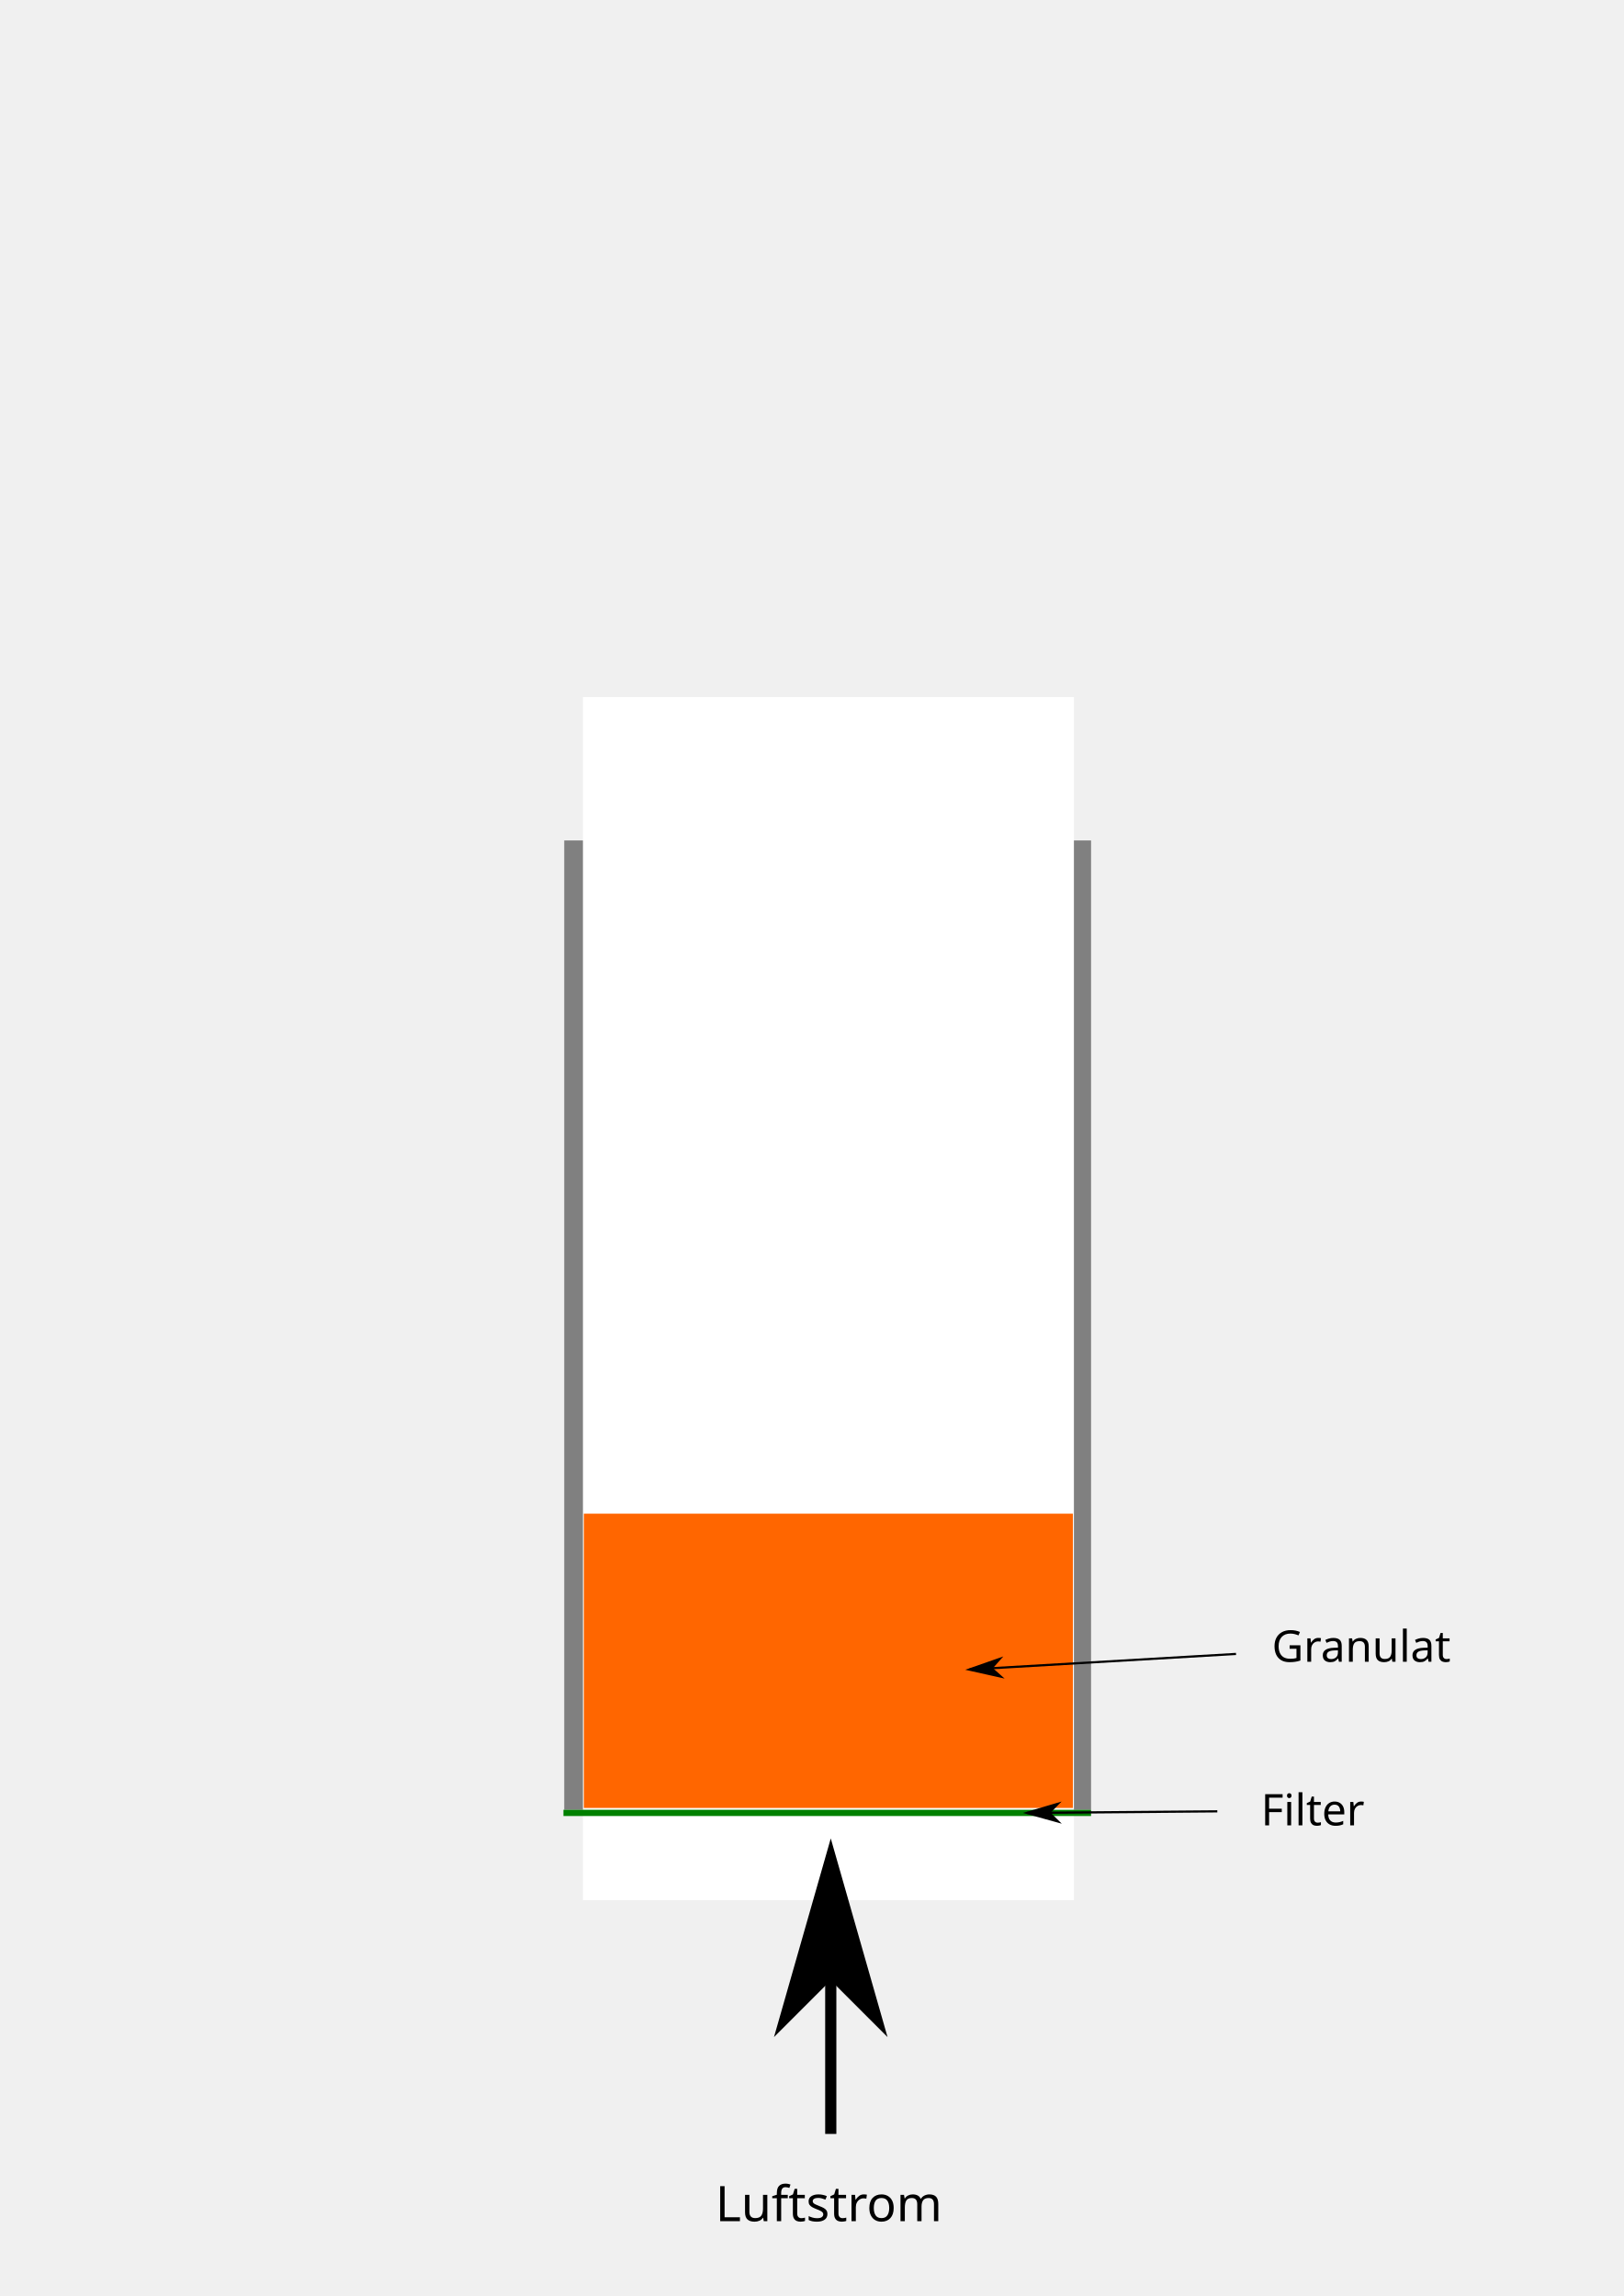
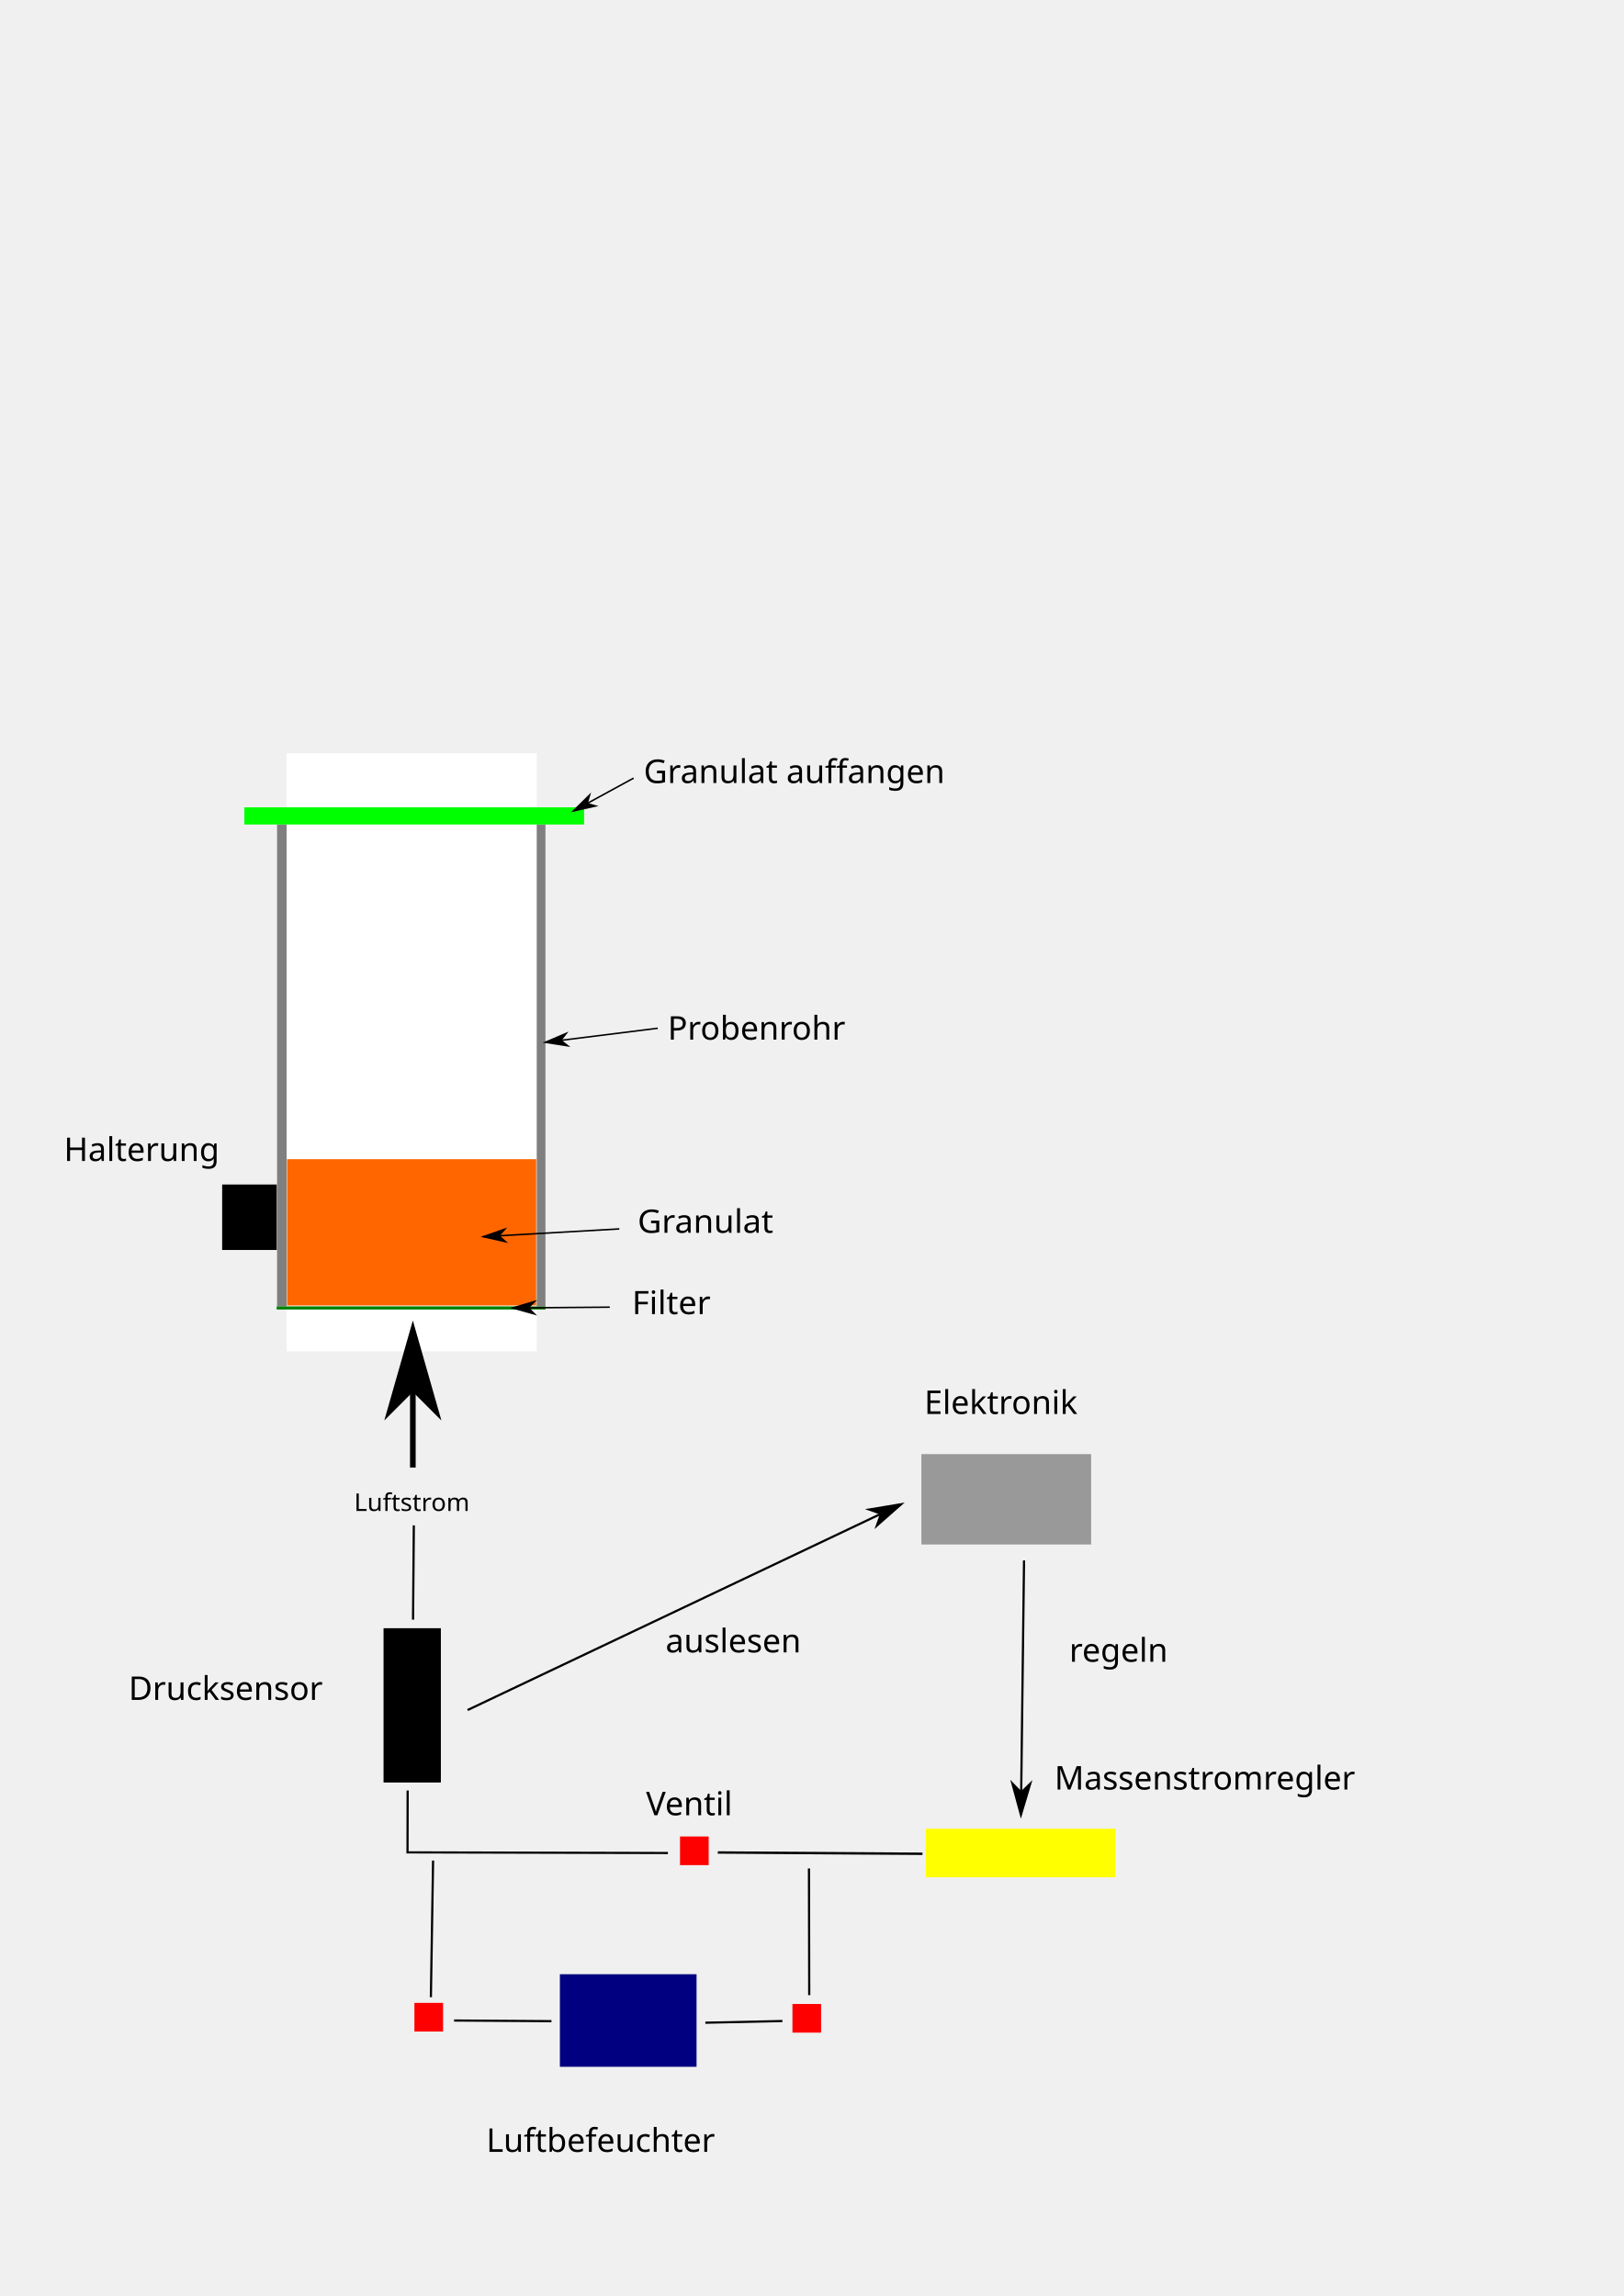
<svg xmlns="http://www.w3.org/2000/svg" width="210mm" height="297mm" viewBox="0 0 744.094 1052.362" id="svg2" version="1.1">
  <defs id="defs4">
+     <marker orient="auto" refY="0.0" refX="0.0" id="marker4585" style="overflow:visible;">
+       <path id="path4587" d="M 0.0,0.0 L 5.0,-5.0 L -12.5,0.0 L 5.0,5.0 L 0.0,0.0 z " style="fill-rule:evenodd;stroke:#000000;stroke-width:1pt;stroke-opacity:1;fill:#000000;fill-opacity:1" transform="scale(0.8) rotate(180) translate(12.5,0)" />
+     </marker>
+     <marker style="overflow:visible;" id="marker4525" refX="0.0" refY="0.0" orient="auto">
+       <path transform="scale(0.8) rotate(180) translate(12.5,0)" style="fill-rule:evenodd;stroke:#000000;stroke-width:1pt;stroke-opacity:1;fill:#000000;fill-opacity:1" d="M 0.0,0.0 L 5.0,-5.0 L -12.5,0.0 L 5.0,5.0 L 0.0,0.0 z " id="path4527" />
+     </marker>
+     <marker orient="auto" refY="0.0" refX="0.0" id="marker4309" style="overflow:visible;">
+       <path id="path4311" d="M 0.0,0.0 L 5.0,-5.0 L -12.5,0.0 L 5.0,5.0 L 0.0,0.0 z " style="fill-rule:evenodd;stroke:#000000;stroke-width:1pt;stroke-opacity:1;fill:#000000;fill-opacity:1" transform="scale(0.8) rotate(180) translate(12.5,0)" />
+     </marker>
+     <marker style="overflow:visible;" id="marker4261" refX="0.0" refY="0.0" orient="auto">
+       <path transform="scale(0.8) rotate(180) translate(12.5,0)" style="fill-rule:evenodd;stroke:#000000;stroke-width:1pt;stroke-opacity:1;fill:#000000;fill-opacity:1" d="M 0.0,0.0 L 5.0,-5.0 L -12.5,0.0 L 5.0,5.0 L 0.0,0.0 z " id="path4263" />
+     </marker>
    <marker orient="auto" refY="0.0" refX="0.0" id="marker4980" style="overflow:visible;">
      <path id="path4982" d="M 0.0,0.0 L 5.0,-5.0 L -12.5,0.0 L 5.0,5.0 L 0.0,0.0 z " style="fill-rule:evenodd;stroke:#000000;stroke-width:1pt;stroke-opacity:1;fill:#000000;fill-opacity:1" transform="scale(0.8) rotate(180) translate(12.5,0)" />
    </marker>
    <marker style="overflow:visible;" id="marker4944" refX="0.0" refY="0.0" orient="auto">
      <path transform="scale(0.8) rotate(180) translate(12.5,0)" style="fill-rule:evenodd;stroke:#000000;stroke-width:1pt;stroke-opacity:1;fill:#000000;fill-opacity:1" d="M 0.0,0.0 L 5.0,-5.0 L -12.5,0.0 L 5.0,5.0 L 0.0,0.0 z " id="path4946" />
    </marker>
    <marker orient="auto" refY="0.0" refX="0.0" id="Arrow1Lend" style="overflow:visible;">
      <path id="path4155" d="M 0.0,0.0 L 5.0,-5.0 L -12.5,0.0 L 5.0,5.0 L 0.0,0.0 z " style="fill-rule:evenodd;stroke:#000000;stroke-width:1pt;stroke-opacity:1;fill:#000000;fill-opacity:1" transform="scale(0.8) rotate(180) translate(12.5,0)" />
    </marker>
  </defs>
  <g id="layer1">
-     <rect style="fill:#808080;stroke:none" id="rect3336" width="241.429" height="444.286" x="258.571" y="385.219" />
-     <rect style="fill:#ffffff;stroke:none" id="rect3340" width="225" height="551.429" x="267.143" y="319.505" />
-     <rect style="fill:#008000;stroke:none" id="rect3342" width="241.786" height="2.857" x="258.214" y="829.505" />
-     <rect style="fill:#ff6600;stroke:none" id="rect3344" width="224.12" height="134.877" x="267.561" y="693.791" />
-     <path style="fill:none;fill-rule:evenodd;stroke:#000000;stroke-width:5.123;stroke-linecap:butt;stroke-linejoin:miter;stroke-miterlimit:4;stroke-dasharray:none;stroke-opacity:1;marker-end:url(#Arrow1Lend)" d="m 380.714,978.077 0,-125.498" id="path3346" />
-     <text xml:space="preserve" style="font-style:normal;font-weight:normal;font-size:20px;line-height:125%;font-family:sans-serif;letter-spacing:0px;word-spacing:0px;fill:#000000;fill-opacity:1;stroke:none;stroke-width:1px;stroke-linecap:butt;stroke-linejoin:miter;stroke-opacity:1" x="327.857" y="1018.076" id="text4932">
-       <tspan id="tspan4934" x="327.857" y="1018.076" style="font-size:22.5px">Luftstrom</tspan>
+     <rect style="fill:#808080;stroke:none" id="rect3336" width="122.999" height="220.889" x="126.968" y="377.891" />
+     <rect style="fill:#ffffff;stroke:none" id="rect3340" width="114.629" height="274.158" x="131.334" y="345.219" />
+     <rect style="fill:#008000;stroke:none" id="rect3342" width="123.181" height="1.421" x="126.786" y="598.78" />
+     <rect style="fill:#ff6600;stroke:none" id="rect3344" width="114.181" height="67.058" x="131.548" y="531.306" />
+     <path style="fill:none;fill-rule:evenodd;stroke:#000000;stroke-width:2.579;stroke-linecap:butt;stroke-linejoin:miter;stroke-miterlimit:4;stroke-dasharray:none;stroke-opacity:1;marker-end:url(#Arrow1Lend)" d="m 189.195,672.646 0,-62.395" id="path3346" />
+     <text xml:space="preserve" style="font-style:normal;font-weight:normal;font-size:10.066px;line-height:125%;font-family:sans-serif;letter-spacing:0px;word-spacing:0px;fill:#000000;fill-opacity:1;stroke:none;stroke-width:1px;stroke-linecap:butt;stroke-linejoin:miter;stroke-opacity:1" x="160.298" y="701.038" id="text4932" transform="scale(1.01228,0.9878687)">
+       <tspan id="tspan4934" x="160.298" y="701.038" style="font-size:11.324px">Luftstrom</tspan>
    </text>
-     <path style="fill:none;fill-rule:evenodd;stroke:#000000;stroke-width:1px;stroke-linecap:butt;stroke-linejoin:miter;stroke-opacity:1;marker-end:url(#marker4944)" d="m 566.429,758.076 -122.143,7.143" id="path4936" />
-     <path style="fill:none;fill-rule:evenodd;stroke:#000000;stroke-width:1px;stroke-linecap:butt;stroke-linejoin:miter;stroke-opacity:1;marker-end:url(#marker4980)" d="m 557.857,830.219 -87.143,0.714" id="path4972" />
-     <text xml:space="preserve" style="font-style:normal;font-weight:normal;font-size:20px;line-height:125%;font-family:sans-serif;letter-spacing:0px;word-spacing:0px;fill:#000000;fill-opacity:1;stroke:none;stroke-width:1px;stroke-linecap:butt;stroke-linejoin:miter;stroke-opacity:1" x="582.857" y="761.648" id="text5014">
-       <tspan id="tspan5016" x="582.857" y="761.648">Granulat</tspan>
+     <path style="fill:none;fill-rule:evenodd;stroke:#000000;stroke-width:0.7;stroke-linecap:butt;stroke-linejoin:miter;stroke-opacity:1;marker-end:url(#marker4944);stroke-miterlimit:4;stroke-dasharray:none" d="m 283.81,563.267 -62.227,3.551" id="path4936" />
+     <path style="fill:none;fill-rule:evenodd;stroke:#000000;stroke-width:0.7;stroke-linecap:butt;stroke-linejoin:miter;stroke-opacity:1;marker-end:url(#marker4980);stroke-miterlimit:4;stroke-dasharray:none" d="m 279.443,599.135 -44.396,0.355" id="path4972" />
+     <text xml:space="preserve" style="font-style:normal;font-weight:normal;font-size:10.066px;line-height:125%;font-family:sans-serif;letter-spacing:0px;word-spacing:0px;fill:#000000;fill-opacity:1;stroke:none;stroke-width:1px;stroke-linecap:butt;stroke-linejoin:miter;stroke-opacity:1" x="288.635" y="571.982" id="text5014" transform="scale(1.01228,0.9878687)">
+       <tspan id="tspan5016" x="288.635" y="571.982" style="font-size:15px">Granulat</tspan>
    </text>
-     <text xml:space="preserve" style="font-style:normal;font-weight:normal;font-size:20px;line-height:125%;font-family:sans-serif;letter-spacing:0px;word-spacing:0px;fill:#000000;fill-opacity:1;stroke:none;stroke-width:1px;stroke-linecap:butt;stroke-linejoin:miter;stroke-opacity:1" x="577.857" y="836.648" id="text5018">
-       <tspan id="tspan5020" x="577.857" y="836.648">Filter</tspan>
+     <text xml:space="preserve" style="font-style:normal;font-weight:normal;font-size:10.066px;line-height:125%;font-family:sans-serif;letter-spacing:0px;word-spacing:0px;fill:#000000;fill-opacity:1;stroke:none;stroke-width:1px;stroke-linecap:butt;stroke-linejoin:miter;stroke-opacity:1" x="286.118" y="609.728" id="text5018" transform="scale(1.01228,0.9878687)">
+       <tspan id="tspan5020" x="286.118" y="609.728" style="font-size:15px">Filter</tspan>
+     </text>
+     <rect style="fill:#00ff00;stroke:none;stroke-width:5.9;stroke-miterlimit:4;stroke-dasharray:none" id="rect4170" width="155.714" height="7.857" x="111.964" y="370.041" />
+     <text xml:space="preserve" style="font-style:normal;font-weight:normal;font-size:20px;line-height:125%;font-family:sans-serif;letter-spacing:0px;word-spacing:0px;fill:#000000;fill-opacity:1;stroke:none;stroke-width:1px;stroke-linecap:butt;stroke-linejoin:miter;stroke-opacity:1" x="305.985" y="476.514" id="text4172">
+       <tspan id="tspan4174" x="305.985" y="476.514" style="font-size:15px">Probenrohr</tspan>
+     </text>
+     <text xml:space="preserve" style="font-style:normal;font-weight:normal;font-size:15px;line-height:125%;font-family:sans-serif;letter-spacing:0px;word-spacing:0px;fill:#000000;fill-opacity:1;stroke:none;stroke-width:1px;stroke-linecap:butt;stroke-linejoin:miter;stroke-opacity:1" x="294.965" y="358.892" id="text4178">
+       <tspan id="tspan4180" x="294.965" y="358.892">Granulat auffangen</tspan>
+     </text>
+     <rect style="fill:#000000;stroke:none;stroke-width:5.9;stroke-miterlimit:4;stroke-dasharray:none" id="rect4182" width="26.264" height="70.711" x="175.767" y="746.286" />
+     <rect style="fill:#ffff00;stroke:none;stroke-width:5.9;stroke-miterlimit:4;stroke-dasharray:none" id="rect4184" width="86.873" height="22.223" x="424.264" y="838.21" />
+     <rect style="fill:#999999;stroke:none;stroke-width:5.9;stroke-miterlimit:4;stroke-dasharray:none" id="rect4186" width="77.782" height="41.416" x="422.244" y="666.484" />
+     <rect style="fill:#000080;stroke:none;stroke-width:5.9;stroke-miterlimit:4;stroke-dasharray:none" id="rect4188" width="62.629" height="42.426" x="256.579" y="904.88" />
+     <rect style="fill:#ff0000;stroke:none;stroke-width:5.9;stroke-miterlimit:4;stroke-dasharray:none" id="rect4190" width="13.132" height="13.132" x="189.909" y="918.012" />
+     <rect style="fill:#ff0000;stroke:none;stroke-width:5.9;stroke-miterlimit:4;stroke-dasharray:none" id="rect4190-8" width="13.132" height="13.132" x="363.15" y="918.517" />
+     <rect style="fill:#ff0000;stroke:none;stroke-width:5.9;stroke-miterlimit:4;stroke-dasharray:none" id="rect4190-4" width="13.132" height="13.132" x="311.632" y="841.745" />
+     <path style="fill:none;fill-rule:evenodd;stroke:#000000;stroke-width:1.092px;stroke-linecap:butt;stroke-linejoin:miter;stroke-opacity:1" d="m 422.741,849.676 -93.795,-0.597" id="path4213" />
+     <path style="fill:none;fill-rule:evenodd;stroke:#000000;stroke-width:1px;stroke-linecap:butt;stroke-linejoin:miter;stroke-opacity:1" d="m 306.076,849.322 -119.321,-0.296 0.061,-28.346" id="path4215" />
+     <path style="fill:none;fill-rule:evenodd;stroke:#000000;stroke-width:1px;stroke-linecap:butt;stroke-linejoin:miter;stroke-opacity:1" d="m 370.726,856.393 0.123,58.058" id="path4217" />
+     <path style="fill:none;fill-rule:evenodd;stroke:#000000;stroke-width:1px;stroke-linecap:butt;stroke-linejoin:miter;stroke-opacity:1" d="m 358.553,926.328 -35.305,0.776" id="path4219" />
+     <path style="fill:none;fill-rule:evenodd;stroke:#000000;stroke-width:1px;stroke-linecap:butt;stroke-linejoin:miter;stroke-opacity:1" d="m 252.722,926.389 -44.631,-0.296" id="path4221" />
+     <path style="fill:none;fill-rule:evenodd;stroke:#000000;stroke-width:1px;stroke-linecap:butt;stroke-linejoin:miter;stroke-opacity:1" d="m 197.459,915.4 1.01,-62.629" id="path4223" />
+     <text xml:space="preserve" style="font-style:normal;font-weight:normal;font-size:15px;line-height:125%;font-family:sans-serif;letter-spacing:0px;word-spacing:0px;fill:#000000;fill-opacity:1;stroke:none;stroke-width:1px;stroke-linecap:butt;stroke-linejoin:miter;stroke-opacity:1" x="296.071" y="832.005" id="text4225">
+       <tspan id="tspan4227" x="296.071" y="832.005">Ventil</tspan>
+     </text>
+     <text xml:space="preserve" style="font-style:normal;font-weight:normal;font-size:15px;line-height:125%;font-family:sans-serif;letter-spacing:0px;word-spacing:0px;fill:#000000;fill-opacity:1;stroke:none;stroke-width:1px;stroke-linecap:butt;stroke-linejoin:miter;stroke-opacity:1" x="222.857" y="986.291" id="text4229">
+       <tspan id="tspan4231" x="222.857" y="986.291">Luftbefeuchter</tspan>
+     </text>
+     <path style="fill:none;fill-rule:evenodd;stroke:#000000;stroke-width:1px;stroke-linecap:butt;stroke-linejoin:miter;stroke-opacity:1" d="m 189.286,742.362 0.357,-43.214" id="path4233" />
+     <text xml:space="preserve" style="font-style:normal;font-weight:normal;font-size:15px;line-height:125%;font-family:sans-serif;letter-spacing:0px;word-spacing:0px;fill:#000000;fill-opacity:1;stroke:none;stroke-width:1px;stroke-linecap:butt;stroke-linejoin:miter;stroke-opacity:1" x="58.929" y="779.148" id="text4235">
+       <tspan id="tspan4237" x="58.929" y="779.148">Drucksensor</tspan>
+     </text>
+     <text xml:space="preserve" style="font-style:normal;font-weight:normal;font-size:15px;line-height:125%;font-family:sans-serif;letter-spacing:0px;word-spacing:0px;fill:#000000;fill-opacity:1;stroke:none;stroke-width:1px;stroke-linecap:butt;stroke-linejoin:miter;stroke-opacity:1" x="483.214" y="820.219" id="text4239">
+       <tspan id="tspan4241" x="483.214" y="820.219">Massenstromregler</tspan>
+     </text>
+     <text xml:space="preserve" style="font-style:normal;font-weight:normal;font-size:15px;line-height:125%;font-family:sans-serif;letter-spacing:0px;word-spacing:0px;fill:#000000;fill-opacity:1;stroke:none;stroke-width:1px;stroke-linecap:butt;stroke-linejoin:miter;stroke-opacity:1" x="423.571" y="648.076" id="text4243">
+       <tspan id="tspan4245" x="423.571" y="648.076">Elektronik</tspan>
+     </text>
+     <rect style="fill:#000000;stroke:none;stroke-width:5.9;stroke-miterlimit:4;stroke-dasharray:none" id="rect4247" width="25" height="30" x="101.807" y="542.914" />
+     <text xml:space="preserve" style="font-style:normal;font-weight:normal;font-size:15px;line-height:125%;font-family:sans-serif;letter-spacing:0px;word-spacing:0px;fill:#000000;fill-opacity:1;stroke:none;stroke-width:1px;stroke-linecap:butt;stroke-linejoin:miter;stroke-opacity:1" x="29.294" y="532.134" id="text4249">
+       <tspan id="tspan4251" x="29.294" y="532.134">Halterung</tspan>
+     </text>
+     <path style="fill:none;fill-rule:evenodd;stroke:#000000;stroke-width:0.7;stroke-linecap:butt;stroke-linejoin:miter;stroke-opacity:1;marker-end:url(#marker4261);stroke-miterlimit:4;stroke-dasharray:none" d="M 301.429,471.291 250,477.719" id="path4253" />
+     <path style="fill:none;fill-rule:evenodd;stroke:#000000;stroke-width:0.7;stroke-linecap:butt;stroke-linejoin:miter;stroke-opacity:1;marker-end:url(#marker4309);stroke-miterlimit:4;stroke-dasharray:none" d="m 290.357,356.648 -27.5,15" id="path4301" />
+     <path style="fill:none;fill-rule:evenodd;stroke:#000000;stroke-width:1px;stroke-linecap:butt;stroke-linejoin:miter;stroke-opacity:1;marker-end:url(#marker4525)" d="M 214.286,783.791 412.857,689.505" id="path4517" />
+     <path style="fill:none;fill-rule:evenodd;stroke:#000000;stroke-width:1px;stroke-linecap:butt;stroke-linejoin:miter;stroke-opacity:1;marker-end:url(#marker4585)" d="m 469.286,715.219 -1.429,116.429" id="path4577" />
+     <text xml:space="preserve" style="font-style:normal;font-weight:normal;font-size:15px;line-height:125%;font-family:sans-serif;letter-spacing:0px;word-spacing:0px;fill:#000000;fill-opacity:1;stroke:none;stroke-width:1px;stroke-linecap:butt;stroke-linejoin:miter;stroke-opacity:1" x="305" y="757.362" id="text4643">
+       <tspan id="tspan4645" x="305" y="757.362">auslesen</tspan>
+     </text>
+     <text xml:space="preserve" style="font-style:normal;font-weight:normal;font-size:15px;line-height:125%;font-family:sans-serif;letter-spacing:0px;word-spacing:0px;fill:#000000;fill-opacity:1;stroke:none;stroke-width:1px;stroke-linecap:butt;stroke-linejoin:miter;stroke-opacity:1" x="490" y="761.648" id="text4647">
+       <tspan id="tspan4649" x="490" y="761.648">regeln</tspan>
    </text>
  </g>
</svg>
